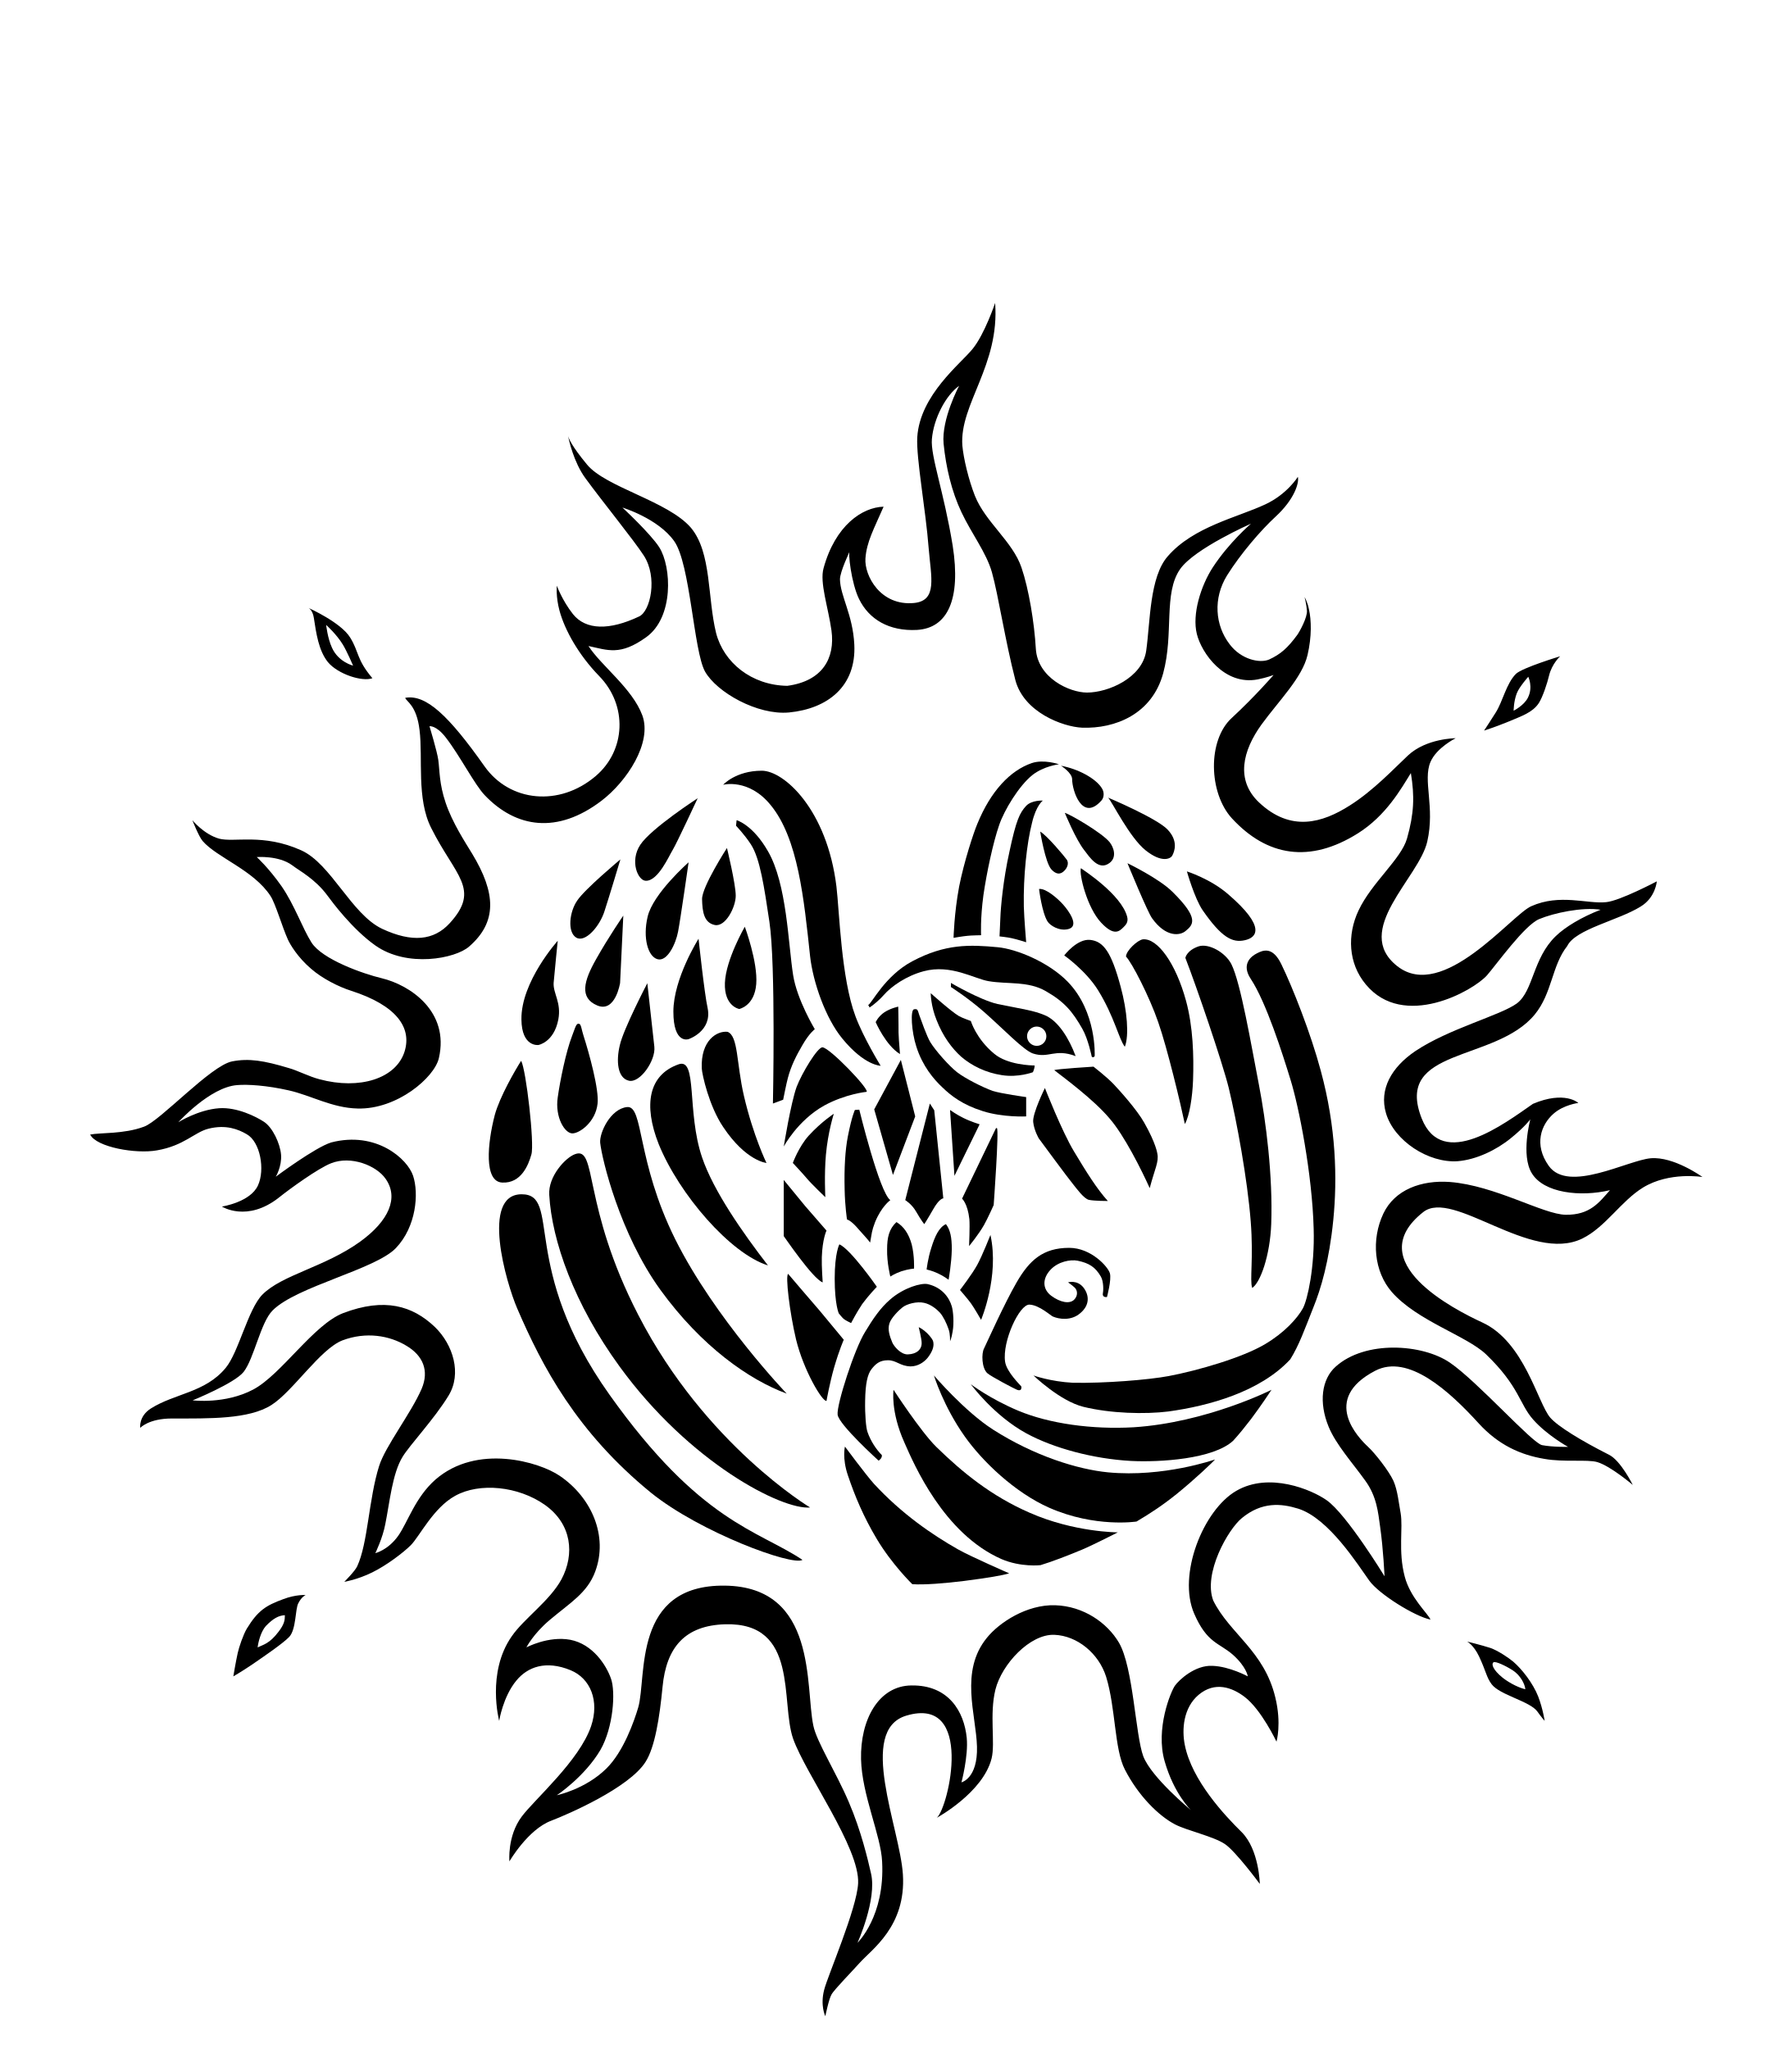
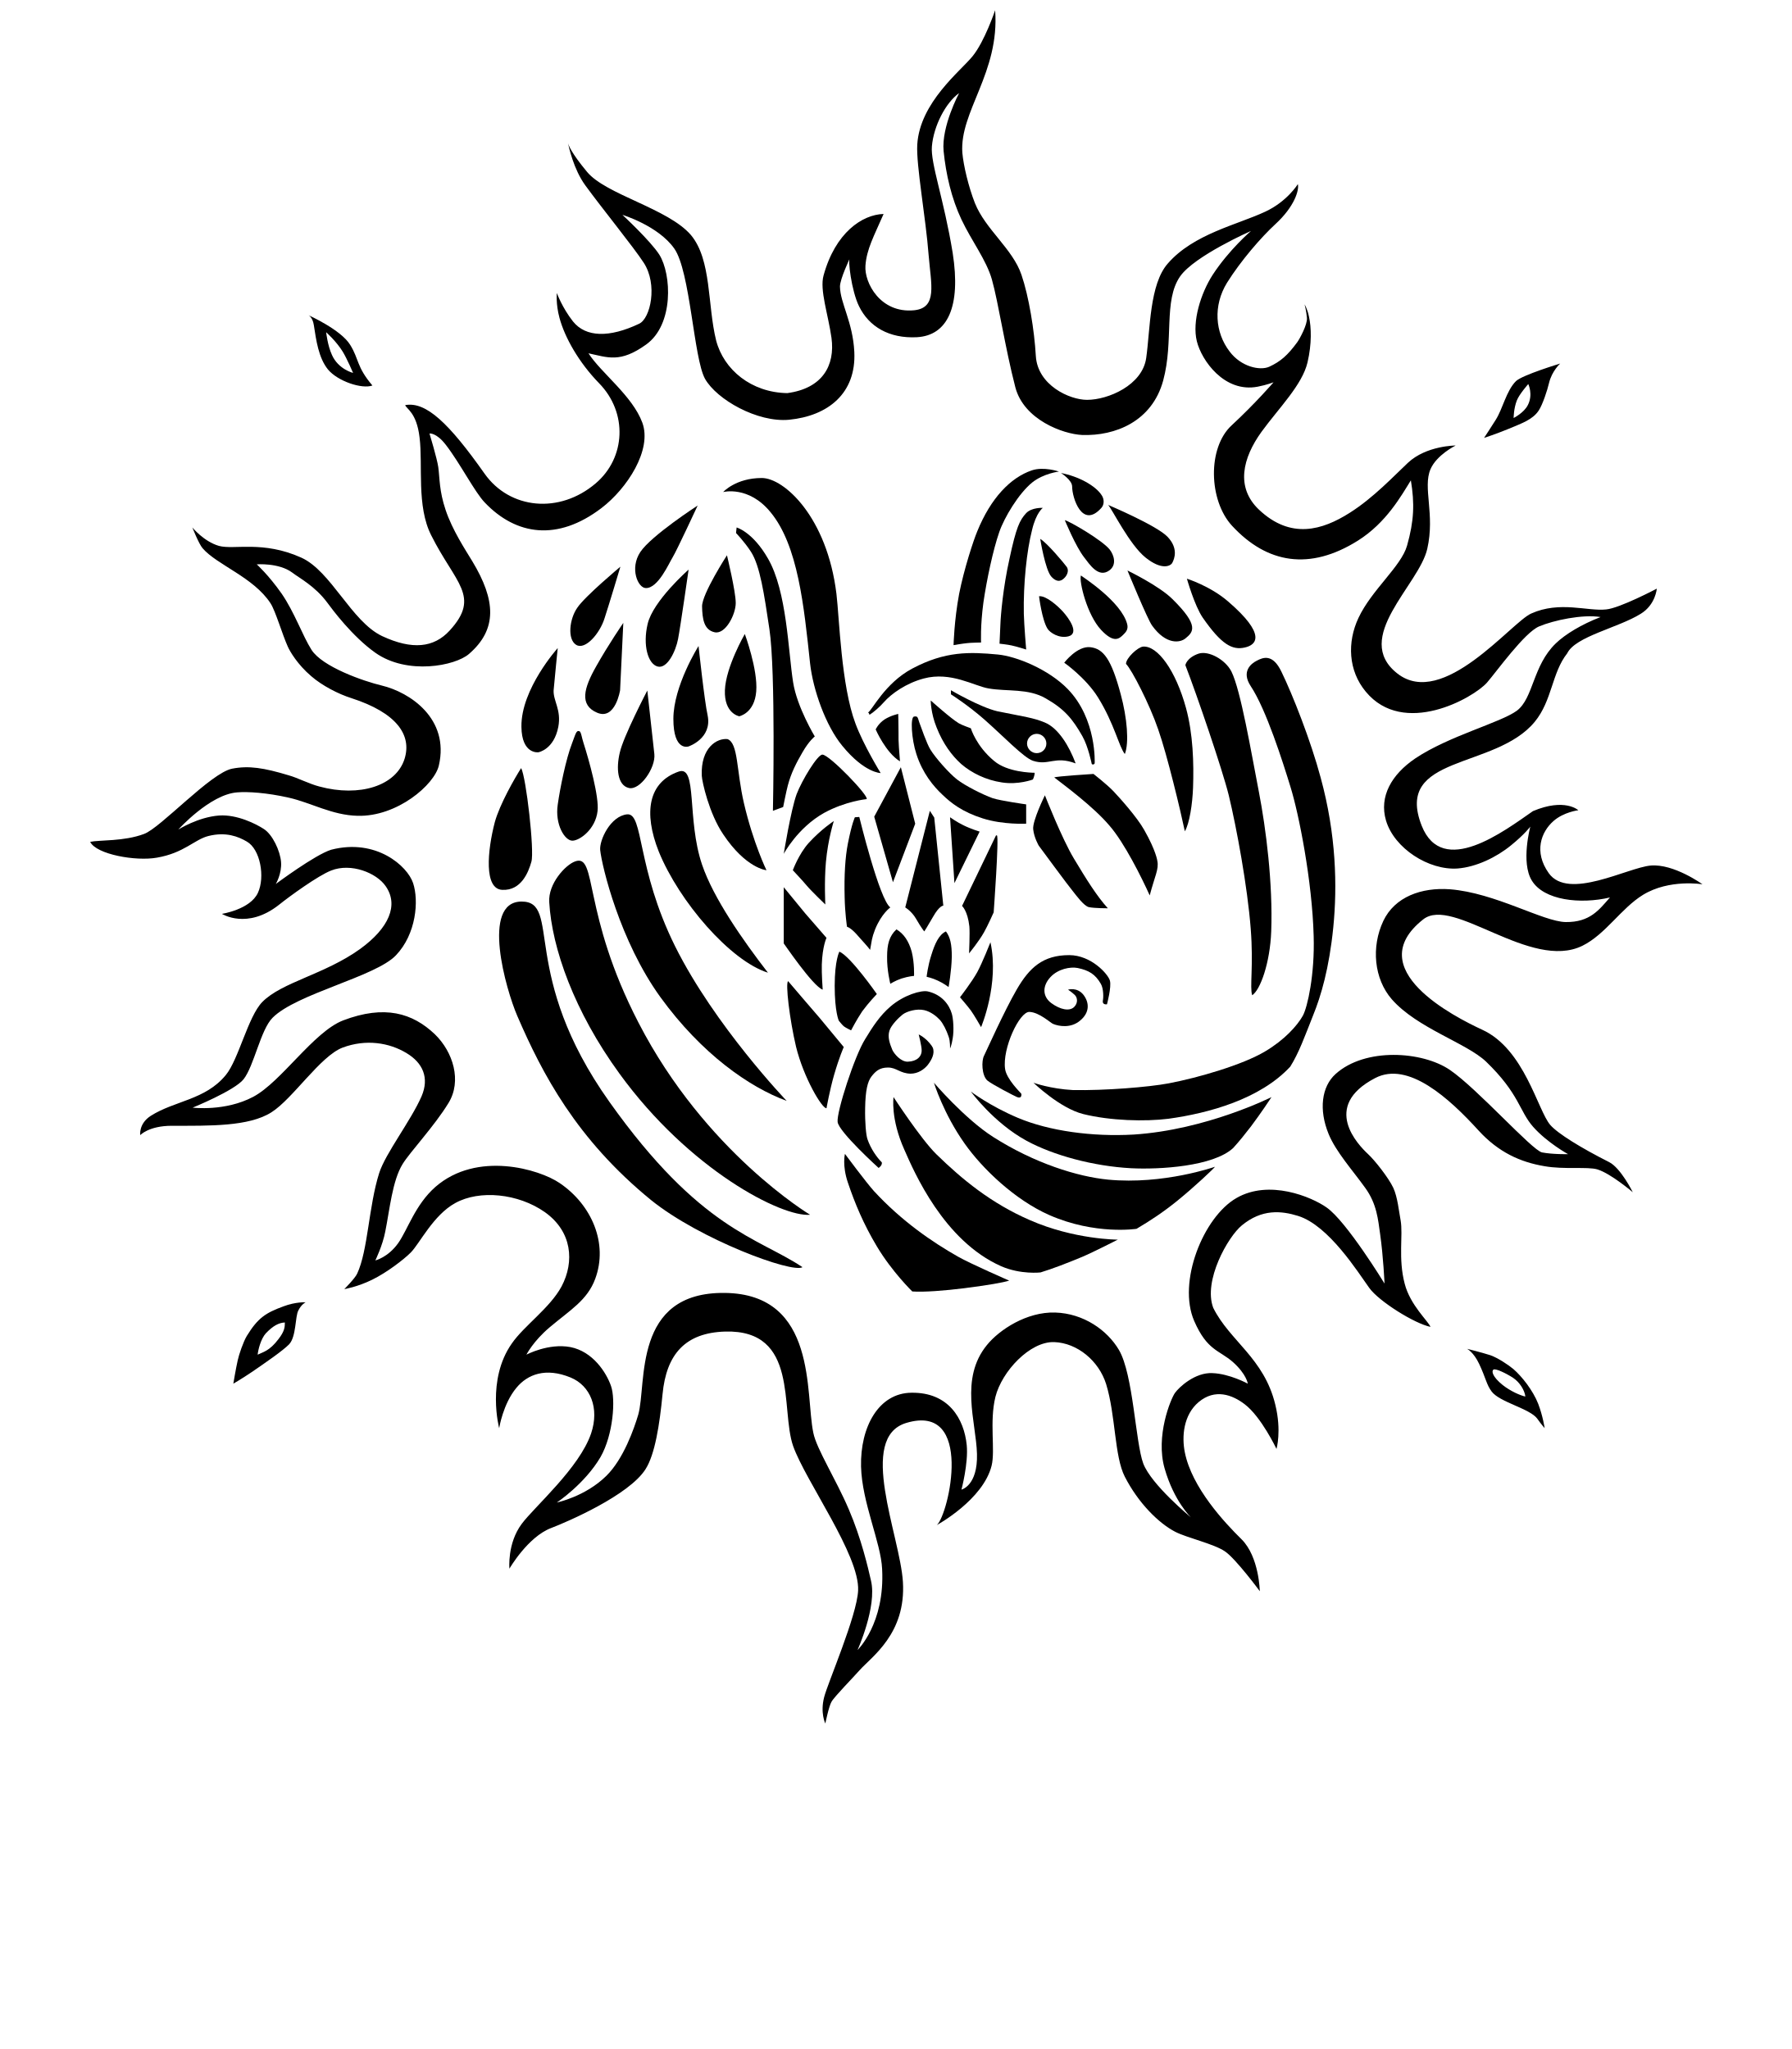
- <svg xmlns="http://www.w3.org/2000/svg" viewBox="0 0 612 700" class="u-logo">
+ <svg xmlns="http://www.w3.org/2000/svg" viewBox="0 100 612 700" class="u-logo">
  <defs />
  <switch>
    <g>
      <path d="M238.3 272.7s-15.9 10.3-19.6 15.9c-3.7 5.6-.8 12.3 1.9 12.3 4.2.1 7.9-8.5 9.2-10.6s8.5-17.6 8.5-17.6zM211.9 293.6s-12.1 10.1-14.7 14c-2.7 3.8-3.5 10.8-.4 12.7 3.1 1.9 8.1-3.9 9.7-9.1 1.7-5.2 5.4-17.6 5.4-17.6zM190.5 321.4s-12.6 14-12.4 26.9c.1 9.5 5.8 8.7 5.8 8.7s5.3-.9 6.8-8.7c1.1-5.8-1.8-8.9-1.6-12.5.3-3.5 1.4-14.4 1.4-14.4zM178 362.4c-2.1 3.3-7.3 12.3-9 18.5-2.5 9.6-3.8 22.9 2.6 23.1 6.4.3 8.9-6 9.9-9.6 1.1-3.6-1.8-29-3.5-32zM212.9 312.8s-5.1 7.4-9.3 14.9c-4.2 7.4-5.8 13.2.4 15.8 6.2 2.6 7.8-7.7 7.8-7.7l1.1-23zM197.9 349.8c-1.1-.4-1.3 1-2.5 4.1-2.1 5.4-4.1 15.3-4.9 21-1 6.8 2.4 12.3 5 12.3 2.5 0 7.9-3.9 8.6-10.1.6-4.8-2.9-17.4-4.8-23.3-.6-1.8-.8-3.8-1.4-4zM235.2 294.6s-12.2 10.7-14 18.6c-1.7 7.2.1 13.6 3.4 14.5s6.2-5.2 7-9.4c.8-4.1 3.6-23.7 3.6-23.7zM248.3 289.7s-8.6 13.3-8.5 17.5c.1 4.2.6 8 4.3 8.8 3.7.8 7.2-6.1 7.2-10 0-4-3-16.3-3-16.3zM238.6 320.7s-8.6 13.6-8.6 24.9c0 11.3 5.2 9.4 5.2 9.4s8.1-2.7 6.5-10.6c-1.1-4.9-3.1-23.7-3.1-23.7zM221.1 335.9s-8.2 15.7-9.4 21.2c-1.3 5.4-.8 11.2 3.1 12.1 3.8.9 9.2-6.9 8.7-11.6s-2.4-21.7-2.4-21.7zM254.4 316.6s-6.5 11.2-6.8 19.2 4.9 8.9 4.9 8.9 5.2-1 5.8-8.5-3.9-19.6-3.9-19.6zM274.1 532.9c-15.3-10.2-34.9-12.8-65.9-56.4S192 407.9 178.1 408c-13.9.1-5.3 30.1-1.4 39.1 8.5 19.7 20.2 42.1 45.7 62.9 16.6 13.4 48.2 25.1 51.7 22.9z" />
      <path d="M276.7 515s-35.8-21.4-58.6-65.6c-19.4-37.5-14-58-21.7-55.1-3.3 1.2-9.2 7.6-8.8 13.9.9 15.7 8.5 37.3 24 58.6 23.9 32.9 55.5 49.1 65.1 48.2z" />
      <path d="M268.7 476.1s-24.6-25.7-38.1-52.8c-13.3-26.8-10.7-45.6-16.4-45.1-5.7.6-9.5 8.8-9.2 12.2.6 5.6 6.7 31.1 20.6 50.3 14 19.3 30.3 30.7 43.1 35.4zM262.3 432.3c-8.5-11-18.6-25.4-22.5-36.9-5.3-15.6-1.5-34.1-8-31.8-10.3 3.6-12.1 13.9-6.8 27.3 7 17.2 24.5 37.4 37.3 41.4zM261.8 397.3s-4.5-9.2-7.7-22.9c-2.6-11.2-1.9-20.5-5.6-21.9-3.6-.4-9.2 2.9-8.8 12.5.1 2.1 2.5 12.9 7.3 20 7.8 11.7 14.8 12.3 14.8 12.3zM119.6 217.8c-3.2-5.2-14.2-10.1-14.2-10.1s1.4.7 1.8 3.4c.8 5.2 1.6 11.1 4.8 15.1 3.4 4.1 11.7 6.8 15.2 5.5-5.5-6.5-4.5-8.9-7.6-13.9zm-6.2 3.5c-1.5-3.2-2-7.8-2-7.8s3.5 3.1 5.7 6.7c1.5 2.5 3.5 7.2 3.5 7.2s-5-1.2-7.2-6.1zM101.9 547.7c-1.1 2-.7 8.9-3.1 11.5-2.1 2.2-8.1 6.3-12.6 9.4-3.7 2.5-6.5 4.1-6.5 4.1s.8-4.9 1.5-8c.4-1.9 1.9-6.3 3.1-8.3 3.8-6.2 6.5-7.9 12.5-10.1 4.2-1.6 7.6-1.4 7.6-1.4s-1.4.6-2.5 2.8zm-11.1 7.8c-1.7 1.9-2.6 5.5-2.8 7.3 1.8-.9 4-1.2 7.1-5.3 2.1-2.7 2.2-4.1 2.2-5.7-2.1.1-4 1.1-6.5 3.7zM525.1 584.7c-2.5-3.5-12.8-5.6-15.6-9.3-1.8-2.4-1.9-4.4-4.3-9.5-1.9-4-4.1-5.1-4.1-5.1s4.9 1.2 8 2.2c2.5.9 6 3.2 7.8 4.7 2.9 2.5 6.7 7.3 8.5 11.9 1.6 4.2 2.2 8.3 2.2 8.3s-1.1-1.2-2.5-3.2zm-8.3-14c-2.3-1.5-6-3.3-6.7-2.8-.7.5-.4 2.4 3.2 5.3 2.7 2.1 5.9 3.5 7.7 3.9-.2-2-1.8-4.8-4.2-6.4zM510.9 243.4c2.4-3.8 3.6-9.9 6.9-13.2 2.2-2.1 15.1-6 15.1-6s-2.8 2.5-3.8 6.6c-.6 2.6-2.2 7.4-3.5 9.4-2.1 3.2-5.8 4.4-10.3 6.3-4.1 1.7-8.4 3.1-8.4 3.1s2.7-4.1 4-6.2zm11-5.1c1.8-3.6.1-7.1.1-7.1s-3.1 3.5-3.9 5.6c-1.1 2.8-1.1 6-1.1 6s3.6-1.8 4.9-4.5zM288.6 494.2s-1 3.9 1 9.8c2.4 7.1 5.3 14.1 9.9 21.8 5.2 8.7 12.1 15.4 12.1 15.4 3.9.3 11.3-.3 17.7-1.1 8.5-1.1 13.1-1.9 15.4-2.6 0 0-13.3-5.8-17.5-8.2-8.8-5-19.2-12.1-28.7-22.4-2.7-3-9.9-12.7-9.9-12.7z" />
      <path d="M305.2 474.8s9.3 14.3 14.6 19.5c8.9 8.7 18.8 16.8 31.9 22.5 15.2 6.7 30.1 6.7 30.1 6.7s-8.4 4.3-12.2 5.9c-4.8 2-10.2 4.1-14.2 5.3 0 0-6.7.8-13.4-2.1-19.7-8.7-29.8-32.3-33.1-39.8-4.8-10.7-3.7-18-3.7-18z" />
      <path d="M319 469.9s10.5 12.3 20.2 18.5c14.1 9 28.9 13.6 39.3 14.6 18.9 1.8 36.5-4.4 36.5-4.4-.3.5-6.8 6.7-13.1 11.8-4.6 3.7-8.8 6.5-13.7 9.4 0 0-14.1 2.2-29.8-4.7-11.8-5.2-22.9-15.9-28.9-24.4-7.3-10.3-10.5-20.8-10.5-20.8z" />
      <path d="M331.6 472.9s6.4 4.9 16.1 9c10.7 4.5 25.4 6.5 39.5 5.7 24.9-1.6 47.1-12.8 47.1-12.8-.3.5-3.7 5.6-7 10-2 2.6-4 5.1-6.1 7.4-6.8 6.3-25.1 7.4-34.9 6.9-12.9-.7-26.5-4.4-35.7-9.4-11.2-6.1-19-16.8-19-16.8z" />
      <path d="M353 469.9s9 8.7 17 10.7c9.3 2.3 21.1 2.6 29.1 1.6 13.8-1.9 31.3-6.7 41.6-17.8 3-4.8 4.9-10.2 7.8-17.5 2.7-6.6 5.5-16.1 6.9-30.1 1.4-14.1 1-31.7-4.3-51.1-3.4-12.7-9.6-28.4-13.4-36.2-3-6.3-6.3-4.9-8.4-3.8-2 1-5.4 3.7-2.1 8.7 5.3 8 11 26 13.6 34.5 2.8 9 7.4 32 7.9 50.9.4 13.1-2.1 24.3-3.7 27.2-1.9 3.4-6.3 8.3-12.9 12.2-7.7 4.6-22.9 9-32.9 10.9-6.9 1.3-21.8 2.5-32.7 2.3-7.7-.4-13.5-2.5-13.5-2.5z" />
      <path d="M409.4 323.3c3.4-1.1 9.1 2 11.2 6.1 3.2 6.4 6.8 27.8 9.4 41.2 2.4 12.4 4.8 31.2 4.2 47.6-.4 10.7-3.7 20-6.5 21.8-.9-2.7.5-10-.5-22.7-1.1-14.3-4.8-34.4-7.5-45.6-2.2-8.9-11-34.6-14.8-44.4-.1 0 .4-2.6 4.5-4zM384.6 326.8c0-2 4-5.7 5.8-5.9 5-.4 11.2 8.2 14.7 21 2.4 8.8 2.7 18.8 2.4 27.2-.2 5.5-1.2 12.2-2.8 14.9-1.4-6.7-6-26-9.1-34.8-2.9-8.5-9-20.4-11-22.4zM363.5 326.4s4.4-5.8 8.9-5.3 7.2 4.1 10.4 16.1c2.2 8.1 2.9 16.6 1.4 20.4-2-2.5-3.6-10.4-9.2-19.4-4.2-6.7-11.5-11.8-11.5-11.8zM247 268.1s4.3-4.8 13.2-4.8c7.6 0 22.3 13.3 25.5 39.6 1 8.3 1.6 31.3 6.5 44.3 2.7 7.3 8.6 16.9 8.6 16.9s-5.5 0-13.1-9.3c-5.7-6.9-10-19.2-11-28.1-2.1-19.6-4.1-40.3-13.5-51.7-7.5-9.2-16.2-6.9-16.2-6.9z" />
      <path d="M251.6 280.2s5.5 1.5 10.7 10.6c6.5 11.2 6.9 31.6 8.6 42.3 1.3 8.4 7.4 18.5 7.4 18.5s-1.9 1.4-4.2 5.4c-2.1 3.6-3.9 7.1-5 11.3-.5 1.8-1.6 7.4-1.6 7.4L264 377s1-47.5-1.2-62.1c-1.8-12-3.2-21.6-6.3-26.4-2.2-3.4-5.1-6.4-5.1-6.4l.2-1.9zM280.9 357.8c-1.7 0-7 8.8-8.8 13.5-2 5.5-4.4 20.4-4.4 20.4s4.7-8.9 13.8-14c7.3-4 14.5-4.7 14.5-4.7 1-.9-12.7-15.2-15.1-15.2zM284.8 380.5s-2 6.2-2.7 14c-.6 6.8-.2 14.5-.2 14.5s-4.8-4.6-6.3-6.4c-1.5-1.8-4.8-5.3-4.8-5.3s2-5.5 5.4-9.3c4.4-4.8 8.6-7.5 8.6-7.5zM281 438.1s-.4-5.6-.3-8.6c.2-6.2 1.6-9.1 1.6-9.1s-5.5-6.3-7.3-8.4c-1.8-2.2-7.3-8.9-7.3-8.9v19.2c0-.1 9.9 14.6 13.3 15.8zM269.2 435.2c-1 .5.5 13.1 2.7 22.4 2.6 10.6 8.9 21.2 10.4 21 0 0 1.1-6.2 2.6-11.4 1.8-6.2 3.3-9.5 3.3-9.5s-7.3-8.8-8.2-9.9c-1-1.1-10.8-12.6-10.8-12.6zM299.5 439.6s-8.9-12.8-12.8-14.5c0 0-1.6 2.9-1.6 11.7 0 8.9 1.4 11.9 1.4 11.9s1.2 1.5 1.7 1.9c.6.5 2.5 1.4 2.5 1.4s1.8-3.5 3.8-6.5c2.2-3 5-5.9 5-5.9zM304.1 410c-3.7-2.6-10.6-30.9-10.6-30.9l-1.5.1s-1 1.9-2.4 9c-.9 4.6-1.3 10.8-1.1 18.3.1 5.5.8 10.1.8 10.1.6.2 1.8.8 4 3.4 1.5 1.7 3.1 3.4 3.9 4.5.6-3.2.5-3.9 1.7-7 2.2-5.4 5.2-7.5 5.2-7.5zM312.2 433.4s-1.8.1-4.3.9c-2.1.7-3.8 1.8-3.8 1.8s-1.2-4.7-1.1-9.3c0-4.1.7-7 3.2-9.3 2.5 1.5 4.2 4 5.2 7.6 1 4 .8 8.3.8 8.3zM324.5 458.2s.5-.9.9-3.4c.5-2.9.2-6.8-.3-8.5-.9-3.1-3.4-6.5-8.2-7.6-2.2-.5-8.2 1.2-12.8 5.2-3.5 3-6 6.8-8.6 11.1-3.6 5.7-9.8 24.9-9.4 28.3.4 3.4 14 15.7 14 15.7s1.3-.8 1.1-1.9c-1.8-1.8-3.8-4.7-4.9-7.9-.5-1.4-.9-5.8-.8-10.7.1-5.9.8-9 2.2-10.8 1.3-1.6 2.6-3 5.6-3 2.9 0 4.1 2 7.7 2.1 2.6 0 4.7-1.5 5.9-3 1.3-1.7 2.5-3.9 1.7-5.9-.3-.7-1.7-2.4-2.9-3.3-1-.8-1.9-1.2-1.9-1.2s1 4 1 5.3c.1 2.2-1.6 3.9-4.7 4-2.4.1-4.7-2.7-5.3-4-.9-2.2-1.7-4.4-1-6.6.6-1.9 3.2-4.5 4.5-5.5 1.4-1.1 4.8-2.1 7.4-1.5 2.2.5 4.2 2.1 5.3 3.3 1.1 1.2 2.3 3.6 3 5.7.6 1.6.5 4.1.5 4.1zM378.1 443.1s1.6-5.9 1-8.1c-.6-2.2-6.4-8.7-13.9-8.7-9 0-13.6 4.3-17.9 11.7-4.3 7.4-10.5 21.3-11.2 22.7-.9 1.7-.8 6.6 1.1 8.4 1.5 1.3 9.6 5.5 10.2 5.7.8.3 1.1.1 1.3-.1.1-.2.3-.8.1-1.1-.2-.3-5-4.9-5.5-8.4-1-7 4.9-19.6 8.3-19.5 3.4.1 7.4 3.9 8.1 4.1 1.9.8 6.1 1.6 9.3-1.2 3.1-2.6 3.2-5.9 1.1-8.7-2.2-2.8-5.3-1.8-5.3-1.8s1.1.7 2.3 1.8c1 1 1.1 2.8-.2 4.1-1.6 1.6-4.8.9-7.8-1.3-3.1-2.3-3.1-5.9-.3-8.9 2.6-2.8 6.8-3.6 9.3-3.1 3.8.8 6 2.1 7.9 5.4 1 1.7.9 4.9.7 5.7-.3 1.6 1.4 1.3 1.4 1.3zM302.1 345.8c-2.2 1.5-3 3.4-3 3.4s3.4 7.9 8.3 10.9c-.2-2.7-.6-6.7-.5-9.9 0-2.3-.1-6.3-.1-6.3s-2.5.5-4.7 1.9zM305 401.4l7.6-20-4.9-19.3-9.1 16.9zM338.3 421.9s-2.8 7.1-4.5 10.2c-1.8 3.3-5.9 8.6-5.9 8.6s2.6 3 3.7 4.5 3.5 5.7 3.5 5.7 6.3-14.8 3.2-29zM323.1 418.2c1.5 2 2 4.5 2 8.6-.1 5-1.1 10.4-1.1 10.4s-1.7-1.3-3.7-2.2c-1.9-.9-3.8-1.3-3.8-1.3s.4-3.7 1.6-7.4c1.2-3.9 2.6-7 5-8.1zM317.6 377l1.5 2.3 3.1 30.1s-1.3-.1-3.5 3.8c-2 3.5-3 5-3 5s-.9-1-2.8-4.3c-1.5-2.6-3.7-3.9-3.7-3.9l8.4-33zM326 401.7l8.6-17.6s-3-.9-5.6-2.2c-2.1-1-4.5-2.7-4.5-2.7l1.5 22.5zM331 425.7s3.3-4 5.1-7.2c1.2-2.1 3.3-6.8 3.3-6.8s1.9-26 1.1-26.3h-.3l-11.6 24.1s1.9 1.6 2.5 7c.2 2.3-.1 9.2-.1 9.2zM356.9 371.7s-4.3 8.7-4 11.6c.3 2.9 1.9 5.6 1.9 5.6s10.3 14 11.6 15.5c1.2 1.5 3.8 5.1 5.5 5.5 1.8.4 6.5.4 6.5.4-3.8-4.2-7.4-10-11.6-17-4.1-6.8-9.9-21.6-9.9-21.6zM392.7 405.9c1.7-6.5 3.2-9 2.6-11.8 0 0-.4-3.4-4.5-10.6-2.4-4.3-8.4-11-10.5-13.2-2.3-2.4-6.8-5.9-6.8-5.9s-12.8.8-13.4 1.2c3.2 2.5 13.3 9.9 18.8 16.4 5.1 5.8 11.1 17.9 13.8 23.9zM328.3 361c3.6 3.1 8.5 5.5 13.9 6.3 5.6.9 10.6-1 10.6-1s.6-1.2.6-2.3c-1.1 0-9.3-.2-13.8-4-6.2-5.1-8-11.2-8-11.2s-3.1-1.1-4.1-1.7c-2.7-1.6-9.6-7.8-9.6-7.8s0 4.3 2 9.2c2.2 5.6 5.2 9.6 8.4 12.5z" />
      <path d="M326.9 366.3c-2.7-2.1-7.3-7.3-9.1-10.2-1.3-2.1-3.3-8-3.8-9.3-.6-1.8-.5-2.2-1.8-2-1.3.2-.9 7.6.8 12.8 2.1 6.6 5.9 11.1 8.9 13.9 2.9 2.8 6.8 5.9 13.8 8.1 6.9 2.2 14.8 1.8 14.8 1.8v-6.6s-8.6-1.2-11.4-2.1c-3.4-1.2-9.5-4.3-12.2-6.4zM325.7 320.4s.2-8.4 1.9-17.5c1.7-8.6 4.9-18.3 6.2-21.4 4.6-11.3 11.3-18.3 18.6-20.8 4.1-1.4 9.3.4 9.3.4s-5.2.6-9.1 3.7c-4.6 3.7-9.6 12-11.3 17-2.1 6-4.3 16.4-5.4 24-1.1 8.1-.8 13.7-.8 13.7-2.5.1-3.8-.1-9.4.9z" />
      <path d="M356.2 273.5s-3.8-.2-5.7 1.8c-2.2 2.4-3.4 4.8-5.7 15.6-2.2 9.8-3 19.4-3.1 22.4-.1 2.1-.3 6.6-.3 6.6s2.8.3 4.1.6c1.9.4 5 1.4 5 1.4s-.7-8.3-.8-12.2c-.2-10.3 1-21.6 2.8-28.6 1.4-6 3.7-7.6 3.7-7.6zM354.9 303.7c0 .1 1 8.1 2.9 11.1.8 1.3 3.9 3.4 7.1 2.6 4-1 0-6.4-1.8-8.4-1.7-1.9-5.8-5.6-8.2-5.3zM362.4 261.6c5.9 1.1 11.8 4.3 13.9 7.6.9 1.3.9 3.2-.1 4.3-6.6 7.4-10-3.5-10-7.3 0-2.2-3.8-4.6-3.8-4.6zM378.5 272.5s16.6 7 20.3 10.9c3.7 3.9 2.4 7.4 1.6 8.9-.6 1.1-3.6 2.6-9.1-1.8s-11.4-16.5-12.8-18zM363.7 277.7c1.7.4 12.7 6.8 15.3 10 1.5 1.9 2.5 5.2 0 7.1-3.8 2.9-6.9-2.1-8.7-4.4-2.9-3.7-6.6-12.7-6.6-12.7zM355.3 284.1s1.7 10.6 3.8 12.9c2.2 2.4 3.7 1.2 4.4.5.9-.8 1.8-2.6.8-3.9-.7-1-6.7-8.2-9-9.5zM369.2 296.6c-.7 2 2.1 13.5 6.9 18.6 4.4 4.7 6.2 3 7.6 1.6.7-.7 1.8-1.7 1.3-3.6-2-7.7-15.2-16.1-15.8-16.6zM393.5 313.7c4.8 6.7 9.6 5.9 11.4 4.4 2.7-2.2 4.8-4.3-4.4-13.4-4.6-4.6-15.4-9.8-15.4-9.8s6.8 16.6 8.4 18.8zM425.2 321.2c4.1-.9 7.3-4.5-5.7-15.7-6.1-5.3-14.1-7.8-14.1-7.8s2.6 9.2 5.4 13.3c6.4 9.2 10.1 11.2 14.4 10.2z" />
      <path d="M563.8 395.7c-7.9.7-28.1 12-34.8 2.6-5.2-7.3-2.6-14.1 1.6-17.8 3.5-3.1 8.5-3.7 8.5-3.7s-4.6-4.3-15.5.3c-9.8 6.8-30.9 22.9-38 5-9.6-24.4 25.1-19.1 38.6-35.5 6-7.3 5.8-16.7 11.1-23.4 2.8-5.8 17.4-8.7 25.1-13.5 5.1-3.1 5.5-8.6 5.5-8.6s-12.7 6.7-17.3 7.1c-6.4.7-15.8-3-25.6 1.4-6.8 3-30.1 32.7-45.7 20.5s7.4-30.2 10.2-42.6c2.7-11.8-1.6-20.9 1.1-27.2 2.1-4.9 8.6-8.1 8.6-8.1s-10 0-16.3 5.9c-4.7 4.4-11.8 12-19.9 17.1-9.3 5.9-20.1 9.2-31-1.1-8-7.6-5.6-17.6.9-26.6 5.9-8.1 13.9-16 15.7-23.7 1.5-6.4 1.3-12 .5-15.6-.5-2.6-1.5-4.2-1.5-4.2s.6 2.2.8 4.6c.2 2.3-2.5 7.2-3.3 8.3-3.3 4.5-5.7 6.6-9.6 8.4-3.2 1.4-9.6 0-13.5-5.2-5-6.5-5.7-15.7-.9-23.5 4.7-7.5 11.6-15.5 16.6-20.1 6.4-5.9 8.1-11.5 7.6-13.6 0 0-3.6 5.9-11.1 9.4-9.6 4.5-24.5 7.6-33.3 17.7-6.3 7.1-6 22.5-7.4 32.3-1.3 9.3-13 14.3-20.2 14.3-6 0-16.9-5-17.5-15-.5-8.8-2.4-20.4-4.9-27.7-3-8.9-12.3-15.5-15.9-24.5-2.2-5.6-3.9-12.8-4.3-17.2-1-14.1 12.8-27.4 11.2-48.7 0 0-3.6 10.7-7.7 15.7-4 5-18 15.7-18.9 30.2-.4 7.1 2.9 24.8 3.9 37.9.8 9.9 3.1 17.9-5 18.7-11.5 1.1-17-9.4-16.6-15.2.4-5.7 2.9-10.1 6.2-17.7-7.3.2-16.5 6.4-20.5 21-1.4 4.9 1.6 13.4 2.7 21.3 1.3 9.5-3.1 17.3-15.1 18.9-12.3-.2-21.7-8-24.3-18-3-12.1-1.5-27.5-8.6-36-7.8-9.1-29.1-13.8-35.5-21.6-5.4-6.5-6.3-9.1-6.5-9.8.3 1.3 1.9 8.9 5.9 14.4 5.9 8.1 16.5 21.1 20 26.5 4.8 7.4 2.3 19-1.6 20.8-10.1 4.8-18.2 4.7-22.6-.8-3.7-4.7-5.5-9.7-5.5-9.7s-.4 3.7.9 8.5c1.8 6.7 6.6 15.2 13.5 22.3 9.9 10.1 9.1 25.5-1.1 34.2-12.4 10.6-29.4 8.9-38-3.3-12.2-17.3-20-24.7-27.1-23.4.4 1.3 3.9 2.5 4.9 11 1.2 9.6-1.1 23.5 4 33.5 8.2 16.4 17 20.8 6.3 32.5-5.4 5.9-12.8 6.7-23.1 1.9-10.5-5-17.4-22.2-27.6-26.8-13.1-5.9-22.9-2.6-28.1-4-5.2-1.5-9.1-6.3-9.1-6.3s2.2 5.6 3.5 7.1c4.9 5.7 17.4 9.9 23.2 18.8 1.7 2.6 4 10.6 5.9 14.8.7 1.6 3.3 6.1 8 10.1 3.8 3.3 9.3 6.1 13.7 7.5 15.5 5 20.7 12.6 18.2 20.7-2.9 9.3-15.4 13.2-29.1 9.5-3.5-.9-7.5-3-10.4-3.8-8.6-2.6-13.7-3.4-19.4-2.3-7.3 1.4-24.5 20.3-30.1 22.3-6.9 2.6-15.1 2-18.4 2.7 2.1 4.3 15.6 6.7 22.8 5.4 9.3-1.6 12.8-6.2 17.6-7.4 6-1.5 10.2.2 13.1 1.9 4.6 2.6 6.3 12.1 3.8 17.5-2.6 5.7-12.3 7.2-12.3 7.2s8.6 5.5 19.5-3.1c3.6-2.9 13.4-10 17.8-11.7 6.8-2.7 15.5.8 18.6 5.3 4.6 6.5 1.1 14.4-8.7 21.5-12.1 8.7-26.7 11.3-33.4 18.1-4.9 5-8.1 19.7-12.5 25-7 8.5-17.4 8.7-25.6 13.9-4.2 2.7-3.6 6.6-3.6 6.6s2.9-3.2 10.8-3.2c12.9 0 26.3.3 34-4.6 7.3-4.6 16.7-19.2 24.3-22.1 8-3 16-1.7 21.9 1.9 5.5 3.3 7.8 8.4 5.1 14.7-3.6 8.3-12.4 19.6-14.5 26.3-3.6 11.4-3.8 26.4-7.5 34.3-.7 1.6-4.4 5.3-4.4 5.3s4.4-.7 9.5-3.2 10.8-6.9 13.2-9.3c3-3 7.7-12.8 15.2-16.9 8.3-4.6 21.5-3.3 30.6 3.1 9.3 6.6 10.2 16.9 5.7 25.4-4 7.4-12.8 13.4-17 19.5-8.7 12.4-4.3 28.9-4.3 28.9s1.3-8.3 5.9-13.8c3.8-4.6 10-7 18.5-3.5 6.8 2.8 9.9 10.5 7 19.1-4 11.8-19.3 25-23.7 30.9-5 6.7-4.2 15.3-4.2 15.3s6.3-10.9 14.3-13.9c5.5-2.1 26.6-11.2 32.2-20.1 3.2-5 4.8-15.2 5.8-25.6 1.3-13.7 7.8-21 21.4-21.4 25.3-.7 18.8 26.5 23.2 39.1 4.3 12.1 22.8 37.3 22.2 49.4-.4 8.6-10.4 31.6-11.6 36.4-1.4 5.4.4 9 .4 9s1.2-5.9 2.1-7.4c.9-1.7 7.6-8.5 9.6-10.8 4.2-4.7 15.9-12.5 14.8-30.2-1-15.9-15.7-49.3 1.2-54.3 23.2-6.9 14.5 31.2 10.4 34.9 0 0 15.8-8.6 18.7-20.3 1.3-5.3-.8-15 1.3-23.5 2.2-8.7 11.8-19 20.1-18.7 7.9.3 15.2 6.4 17.7 14.3 3.3 10.7 2.8 24.7 6.4 31.7 4.6 9 11.6 15.9 17.2 18.8 4.1 2.1 13.2 4.1 17 6.7 3.7 2.5 11.9 13.6 11.9 13.6s-.2-11.7-6.2-17.7c-5.9-5.8-17-17.7-19.4-29.7-1.1-5.4-.5-12.8 4.7-17.2 5.6-4.7 11.5-2.5 15.7.7C430.8 584 436 595 436 595s1.8-6.1-.4-15.1c-3.8-15.9-15.6-21.8-21.2-33.1-3.5-9.2 5-24.3 9.8-28.2 6.8-5.6 13.4-5 19.2-3.2 10.5 3.3 20.4 19.2 24.3 24.6 3.3 4.6 15.5 12.2 20.9 13.3-.8-2-6.9-7.4-8.8-14.7-2.3-8.7-.5-16.6-1.4-21.7-.6-3.1-1-7.8-2.5-11.1-1.6-3.4-6.3-9.4-8.7-11.6-3.2-3-16.1-16.2 2.5-25.9 11.3-5.9 25.3 6.9 35.4 18 6.7 7.3 14.1 10.7 22.4 12.1 6.7 1.2 14.7.1 18.1 1.1 4.6 1.4 12.1 7.8 12.1 7.8s-4.1-8.3-8.1-10.3c-9.5-4.8-17.5-9.7-20.1-12.7-4.3-5-8.8-25.9-23.2-32.5-9.5-4.4-41.7-20.7-20.2-37.7 10.2-8.1 36.7 17.7 54.4 9 7.9-3.9 13.2-12.8 20.7-17.4 9-5.5 20.3-3.6 20.3-3.6s-9.8-7.1-17.7-6.4zm-29 19.3c-7.7-.1-24.1-10-39.6-11.2-9.7-.7-18.8 2.6-22.7 10.8-4.2 8.9-3.2 19.8 2.9 26.8 8.7 9.9 25.5 14.9 32.2 21.3 11.4 11 11.3 16.9 16.1 22.3 4.8 5.4 11.9 9.3 11.9 9.3s-5.3.1-8.9-.6c-3.4-.7-22.1-21.8-31.5-28.2-9.4-6.4-28.9-7.7-39 1.4-4.8 4.3-5.8 12.2-2.4 20.5 2.5 6.1 8.2 12.4 12.5 18.4 4 5.5 4.4 10.9 5.1 15.8 1.1 7.7 1.5 16.9 1.5 16.9s-13-21.3-19.8-26c-5.1-3.6-19.6-9.7-30.8-3.2-11.3 6.5-20.2 28.7-14.4 42 4.4 10.1 8.5 9.9 13.2 14 4.7 4.2 5.1 7.4 5.1 7.4s-6.2-3.4-12.1-3.6c-5.9-.3-11.4 4.8-12.8 6.8s-6.7 14.7-3.5 25.8c3.2 11.2 9 16.7 9 16.7s-13.5-11.1-16.3-18.4c-2.7-7.3-3.4-30.4-8.3-38.8-4-6.8-12.1-12.5-21.8-12.8s-19.1 5.9-23.3 11.1c-9.4 11.5-3.7 26.2-3.4 37.2.3 10.9-5.3 12.2-5.3 12.2s2.4-9 1.8-15.2c-.9-9-6.2-18.1-18.9-17.9-11.2.1-17.5 11.7-17.2 25.2.3 12.3 6.8 26 7.2 35 1 18.7-8.4 27.7-8.4 27.7s6.7-14.8 4.6-23.7c-1-4.4-3.3-14.4-7.6-24.4-4.4-10.3-11-20.6-12.1-26.1-2.8-13.2 1.5-47.4-30.2-47.8S221 572.8 218 583.3c-1.4 4.7-5 15.1-10.9 20.9-7.2 7.1-16.9 9.1-16.9 9.1s9.5-6.3 14.9-15.5c4.4-7.7 5.2-19.8 3.6-24.3-1.6-4.6-6.2-11.8-13.9-13.3-7.5-1.4-15 2.6-15 2.6s2.3-4.6 8-9.4c7-5.9 12.8-9.2 15.5-16.5 4.5-12.1-1.2-25.3-12.1-32.7-7-4.8-28.3-11.1-42.5 1.3-6.9 6.1-9.4 14.5-12.7 19.2-3.5 4.9-7.8 5.9-7.8 5.9s2.5-5.1 3.4-9.9c1.5-7.4 2.4-17.3 5.9-23 2.5-4.1 10.9-13 15.7-20.9 4.6-7.5 1.6-17.4-4.7-23.5-7.6-7.2-17.1-10.1-31.3-4.7-10.1 3.9-21.1 21-30.7 26.1s-20.7 3.7-20.7 3.7 14.3-5.8 17.4-9.7c3.6-4.6 5.8-16.9 9.9-21 8.1-8.2 35.1-14 42.1-21.3 7-7.3 7.9-18.7 5.9-24.7-1.9-5.8-12.6-15.4-28-11.4-5.5 1.7-18.9 11.7-18.9 11.7s2.1-3.5 1.8-7.5c-.3-3.8-2.9-9.4-5.9-11.3-2.6-1.7-9.1-5-15.2-4.6-7.2.5-14 4.8-14 4.8s10.8-12 20.1-12.7c3.6-.3 10.1.1 17.6 1.8 7.6 1.7 14.8 6 23.5 6.2 13.5.4 26.3-10.6 27.8-17.2 3.7-16-9.9-25-19.5-27.3-6.3-1.5-20.3-6.4-24-12.2-3.1-4.9-5.8-12.8-10.2-19.2-4.5-6.4-8.5-10-8.5-10s7.5-.6 12.1 2.8c2.3 1.8 7.8 4.6 12 10.3 1.7 2.3 8.5 11.5 16.4 17.1 10.9 7.7 27.3 4.5 32 .4 9.7-8.4 9.2-18.3 1.1-31.7-2.3-3.8-6.8-10.6-9.1-17.5-2.2-6.5-2-10.9-2.5-14.6-.4-2.9-3-11.5-3-11.5s2.3-.4 5.6 3.9c4.8 6.2 9.9 16.2 13.3 19.7 10.7 11.2 24.8 13.3 39.8 1.9 8.8-6.7 17.4-19.9 14-29.2-3.4-9.2-14.1-17-18.4-23.7 6.6 1.4 10.8 3.4 19.7-3 9.5-6.8 8.7-24 4.5-30.7-3-4.7-12.6-13.6-12.6-13.6s12.2 3.7 17.7 11.5 6.6 37.4 10.5 44.5c4 7.1 17.9 15 28.7 14 13.3-1.3 23-9 22.3-23.2-.5-10.2-4.8-16.6-4.9-22.3 0-2.6 3.4-9.7 3.4-9.7-.8.2.5 11.1 3.1 16.4 3.4 7 10.3 11.1 19.8 10.6 10.4-.6 15.1-10.3 12.2-28.8-3-18.4-7.6-30.6-7.1-36.4.6-7 4.7-14.9 9.3-18.2 0 0-6.1 11.4-5.3 19.8.8 8 2.7 16.2 6.1 23.4 3.5 7.4 8.5 13.8 10.4 20.5 2.2 7.8 4.5 23.3 8 36.8 2.9 11.1 16.3 16 22.8 16.3 11.3.4 23.9-4.6 27.7-18.6 3.7-13.6 0-27.3 5.8-35.6 4.9-7 24.2-15.5 24.2-15.5s-7.5 6.4-13.1 15c-4 6.2-7.1 15.9-5.4 22.7 1.6 6.5 9.4 17.7 20.8 15.5 3.1-.6 5.4-1.5 5.4-1.5s-6.2 7.2-14.3 14.7c-8.3 7.6-7.9 25.6.1 34.3 12 13 26.6 15.4 43 5.1 9.7-6.1 14.8-15.3 18.1-20.6 1.3 7.9 1.1 13.8-1.3 22.3-2 7.1-12.1 15.1-16.6 24.7-3.9 8.3-3.5 18 2.5 25.2 12.9 15.6 36.7 2.2 41.4-3.1 3.3-3.8 12.8-17.1 17.8-19.2 5-2.1 14.8-4.2 21-3.2-6.5 2.5-12.1 5.9-15.3 9-7.9 7.6-7.6 18.7-13.3 23-5.6 4.1-23.2 8.6-34.7 16.3-8.1 5.5-12.4 13-10 21.2 2.8 9.5 14.6 17.1 24.5 16.4 6.3-.5 13.2-3.8 18.2-7.9 4.7-3.8 6.6-6.4 6.6-6.4s-3.3 12.2.5 18.4c4.1 6.8 16.6 8.2 26.7 5.8-3.7 4.2-6.8 8.5-15.1 8.4z" />
      <path d="M297 344.2c-.2-.5-.2-.6-.5-.8 1.3-.6 5.7-10 15.1-15 11.3-6 19.6-5.7 29.2-4.8 6.4.6 17.4 5.1 23.9 11.8 10 10.3 9.2 25.4 9.2 25.4s-.4.7-1 .2c0 0-1.2-6-3.2-9.5-3.4-6-6.2-9.3-12.5-12.9-6-3.5-13.1-2.3-19.5-3.4-4.9-.8-12.9-5.9-22.2-3.4-6 1.6-11.1 5.2-13.7 8.2-1.2 1.4-3.5 3.4-4.8 4.2z" />
      <path d="M356.8 346.8c-3.9-1.6-6.7-1.9-16.1-3.8-6-1.4-15.9-7.2-15.9-7.2v1.4s5.7 3.6 11.3 8.5c6.6 5.8 13.5 13.1 16.7 14.2 5.5 1.8 7.4-1.8 14.6.9-2.2-5.9-5.9-12.1-10.6-14zm-2.7 10.5c-1.8 0-3.3-1.5-3.3-3.3 0-1.8 1.5-3.3 3.3-3.3 1.8 0 3.3 1.5 3.3 3.3 0 1.9-1.5 3.3-3.3 3.3z" />
    </g>
  </switch>
</svg>
